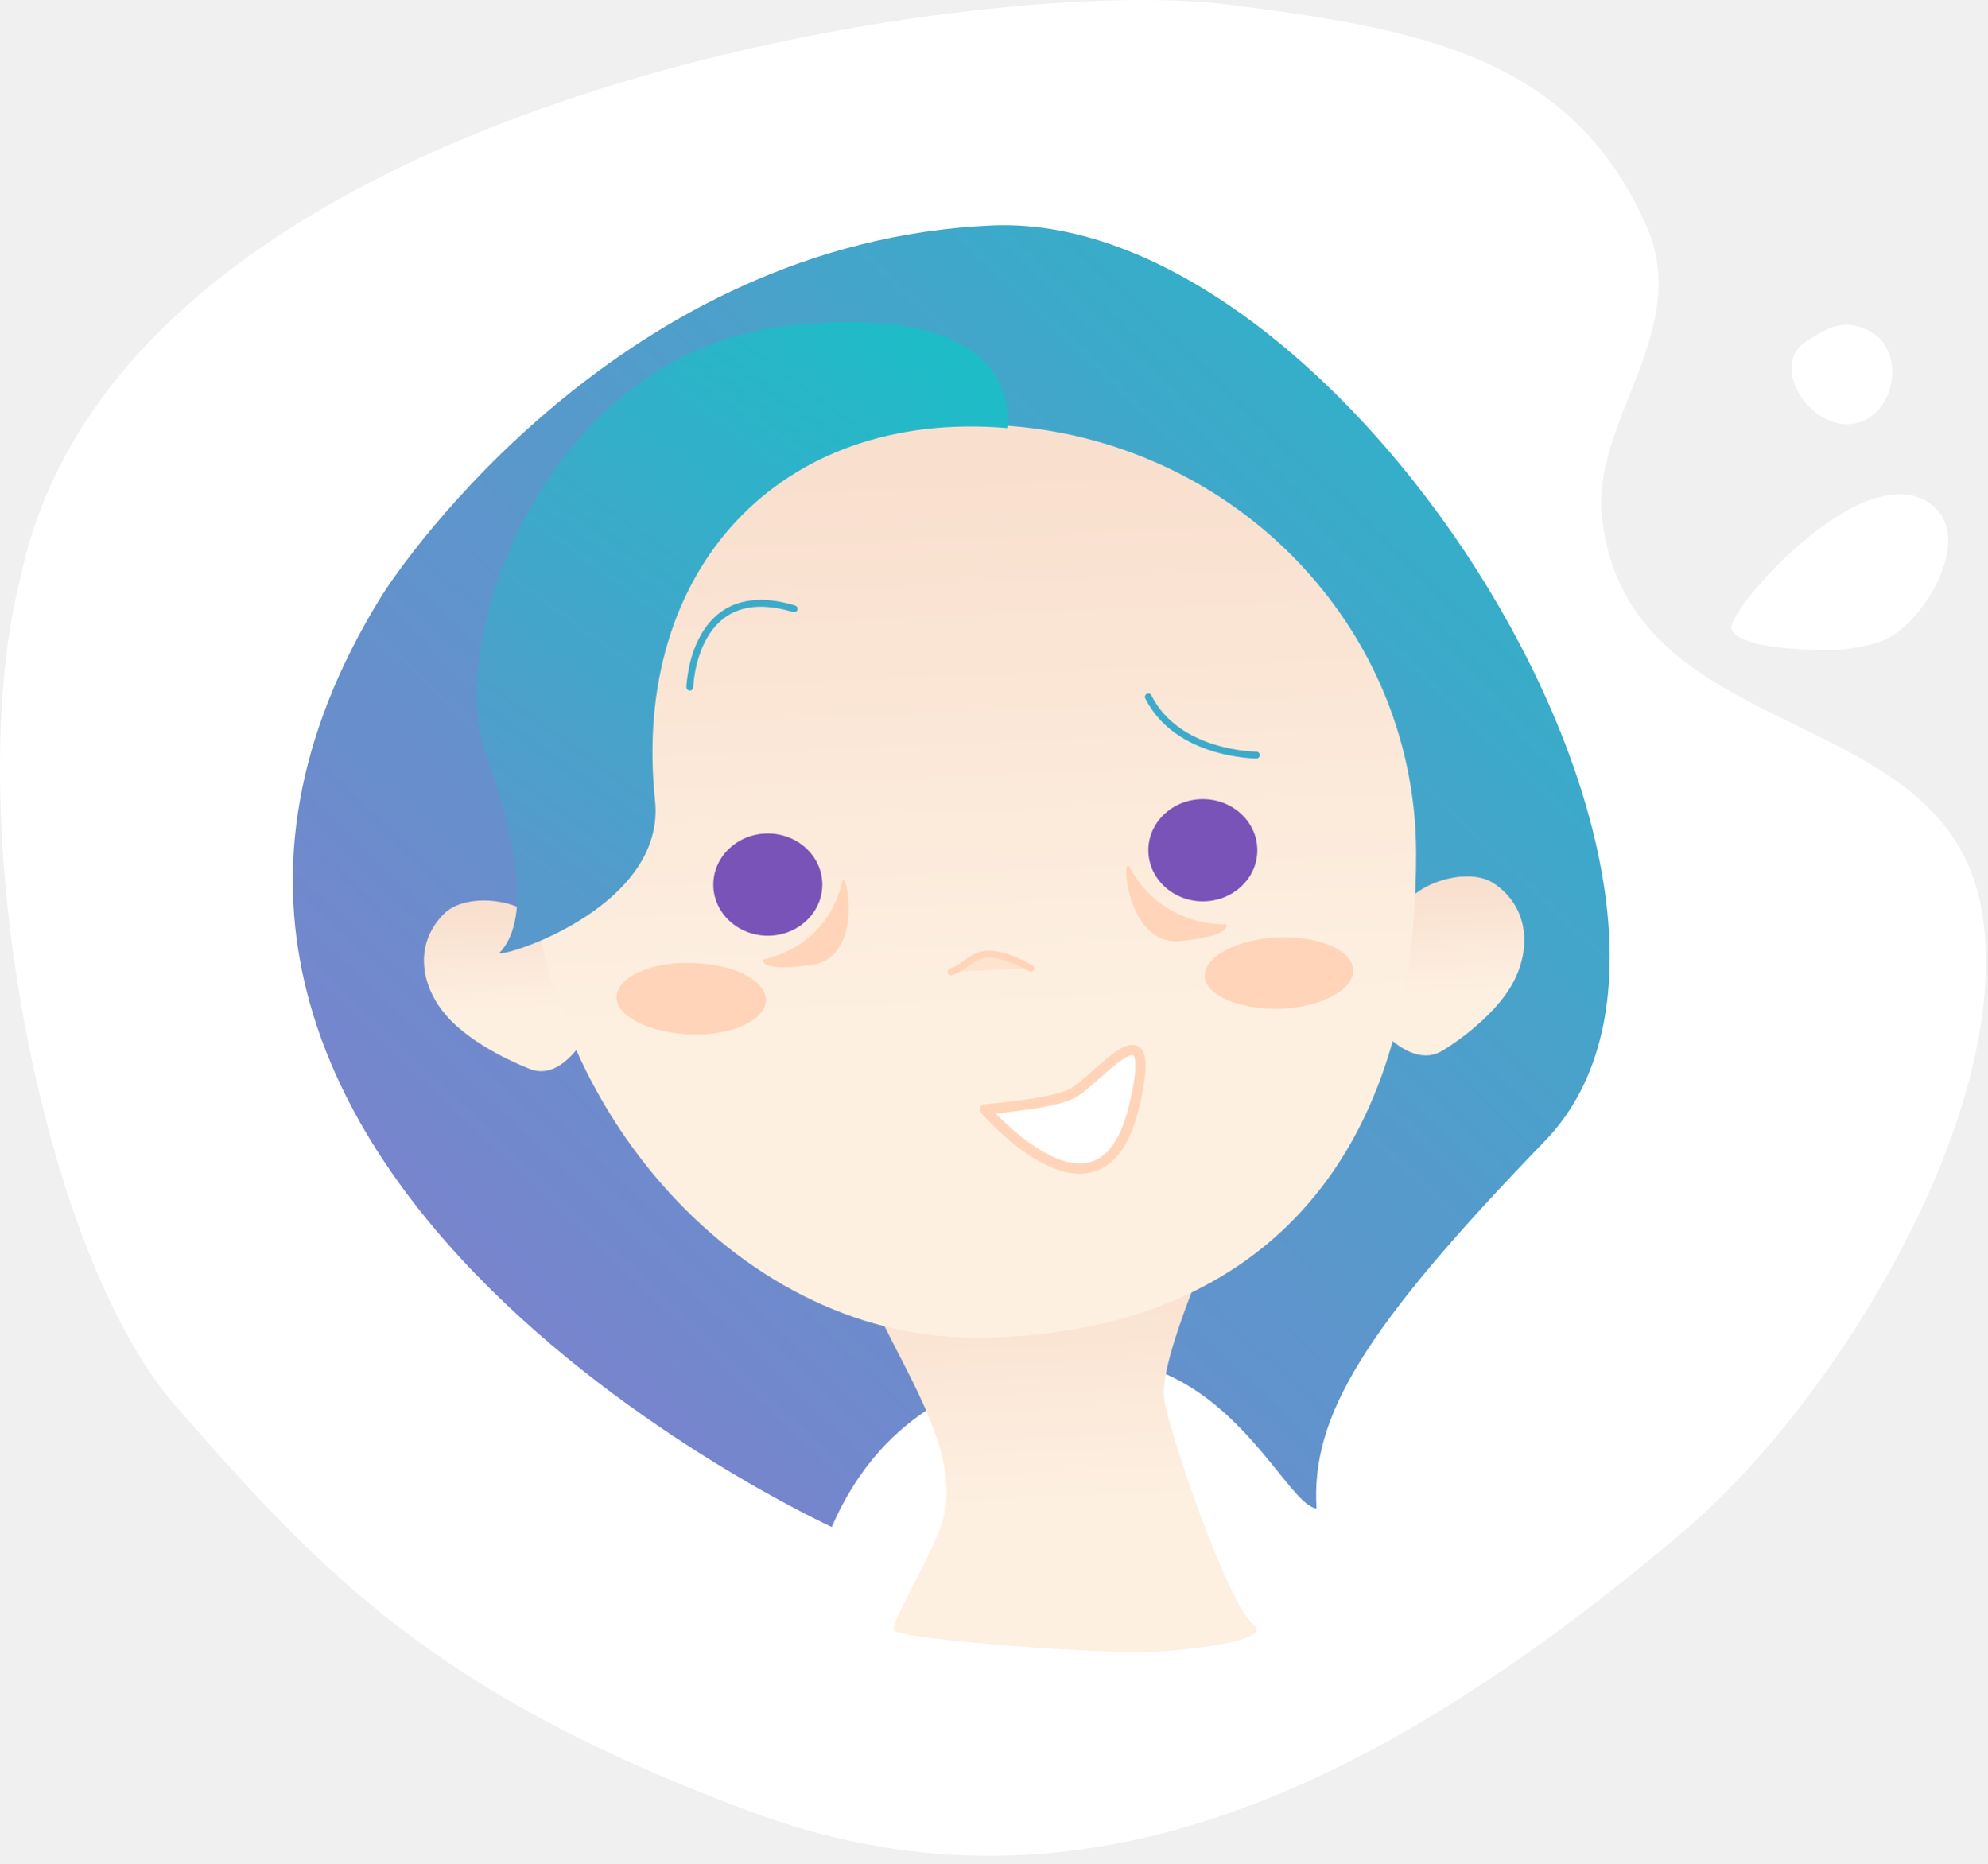
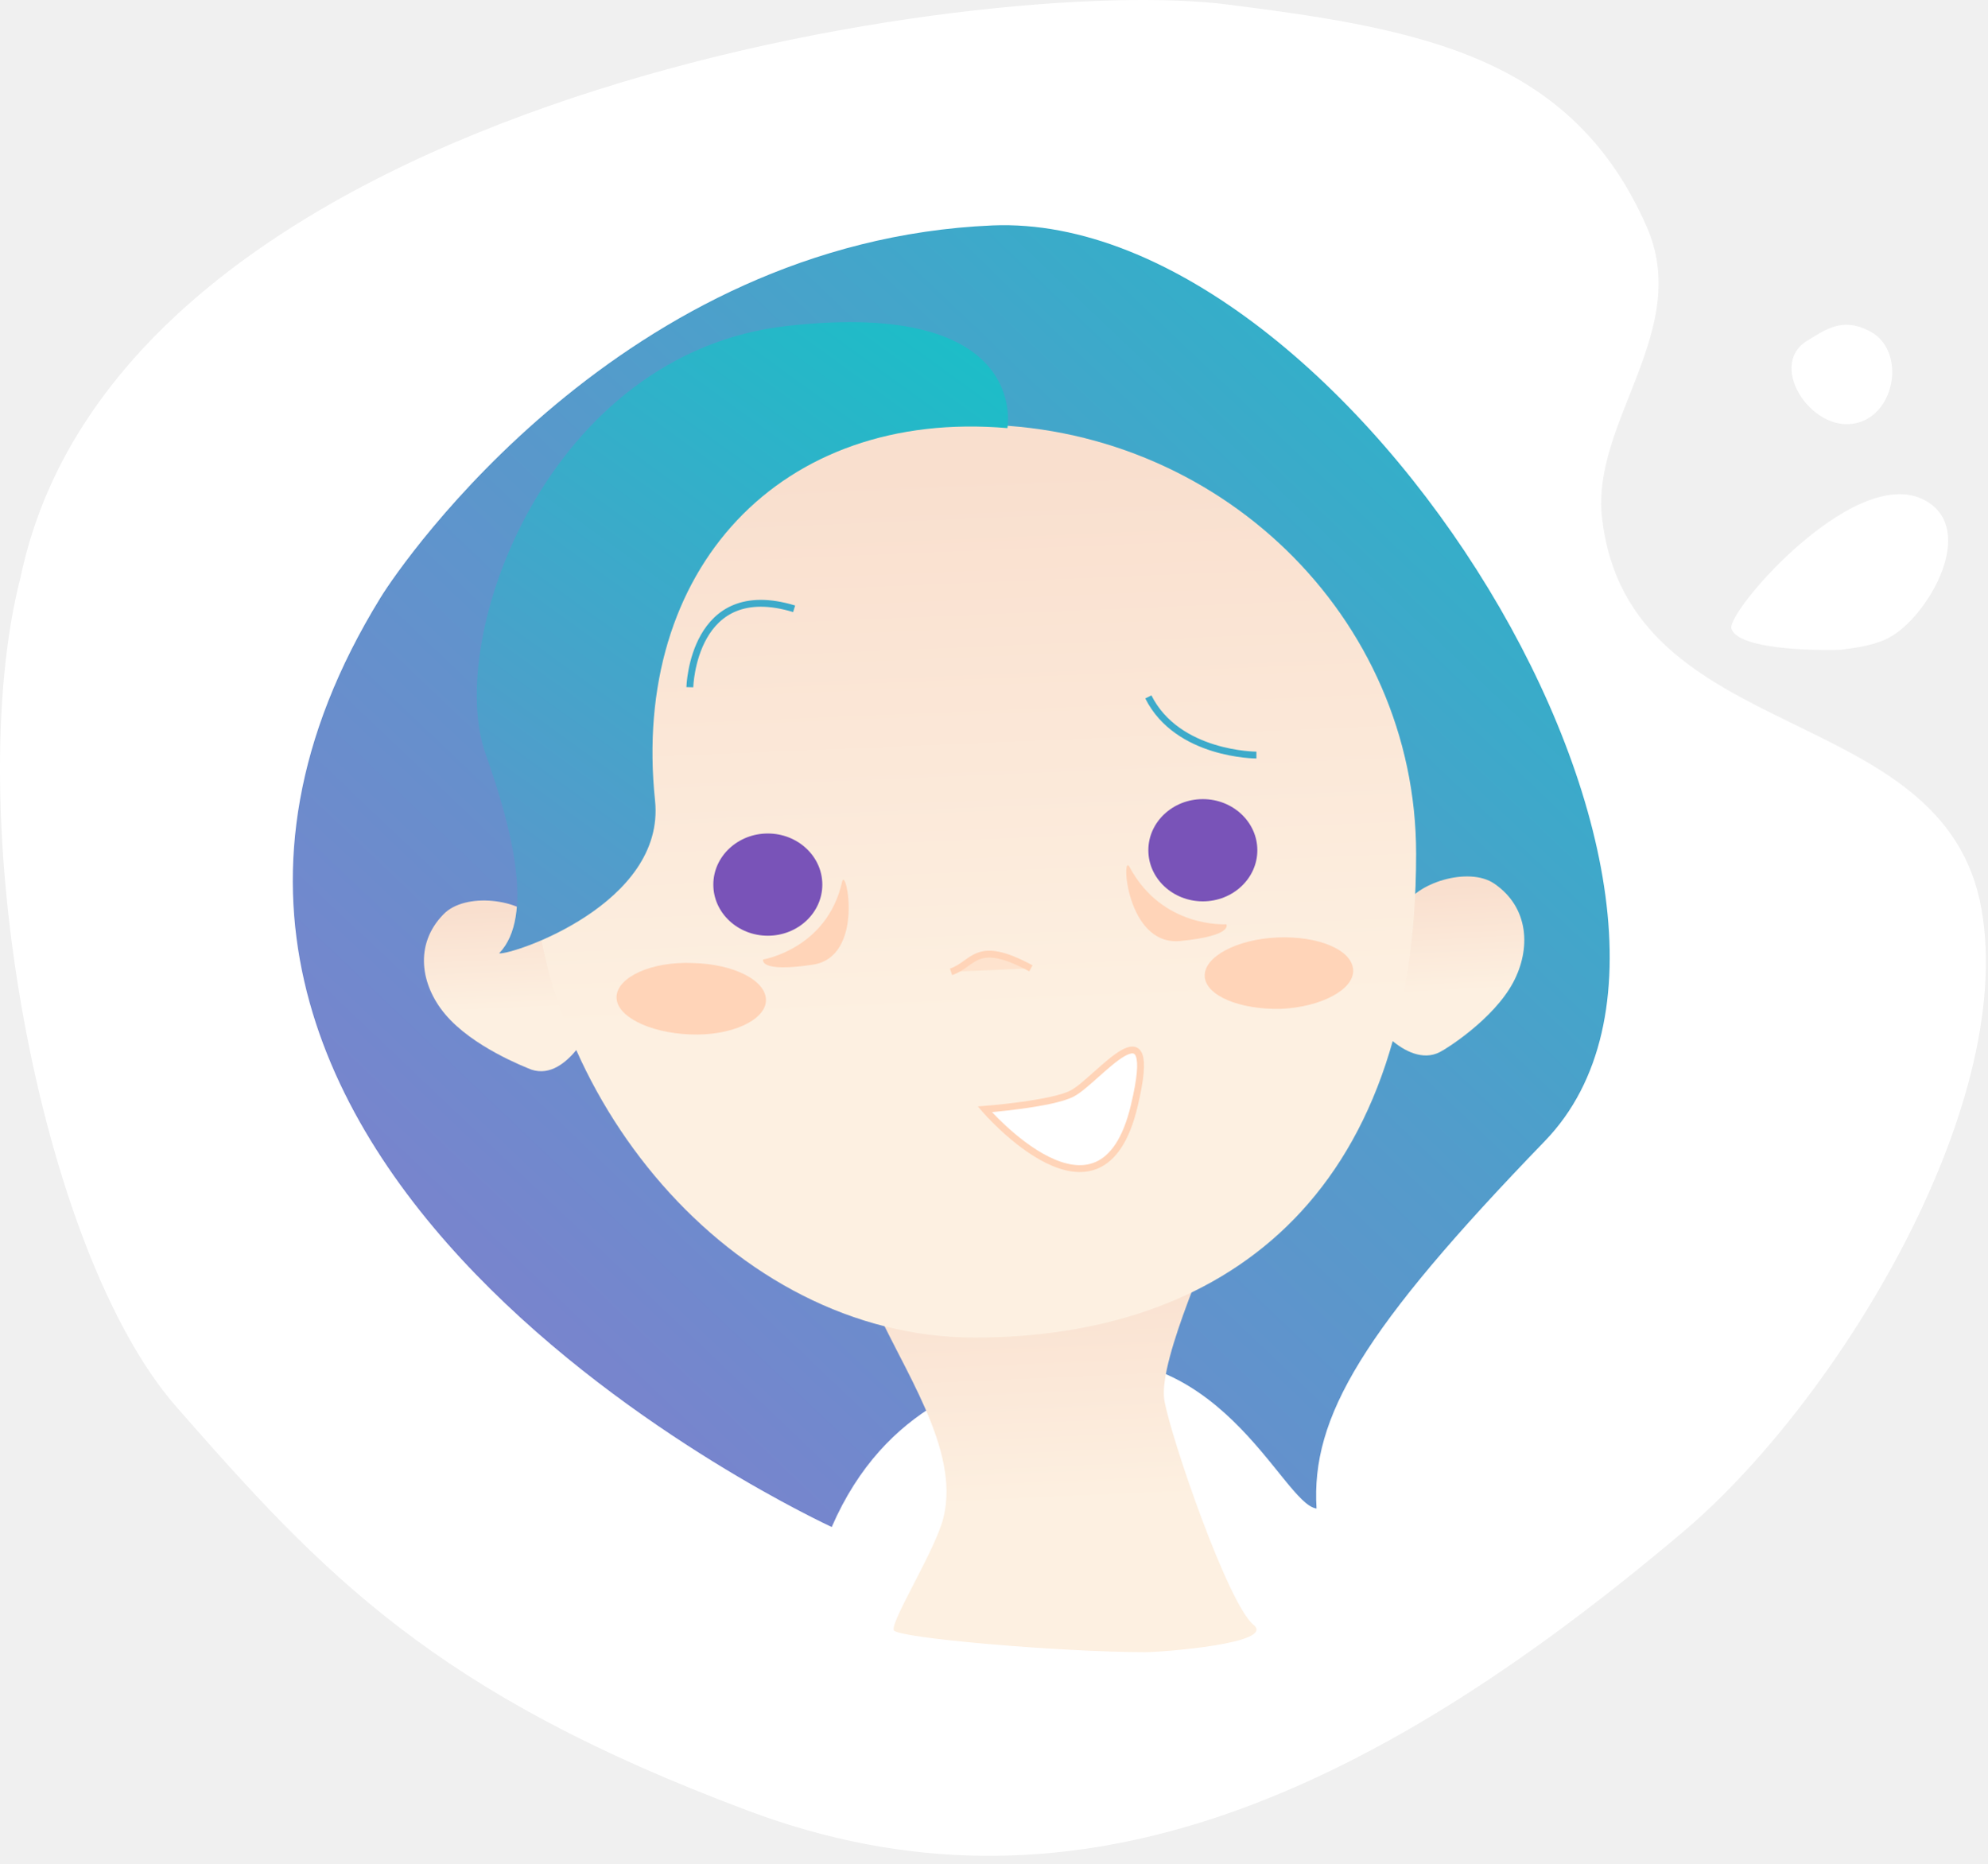
<svg xmlns="http://www.w3.org/2000/svg" width="290" height="272" viewBox="0 0 290 272" fill="none">
  <path d="M2.996 84.256C-5.759 118.389 5.528 182.304 25.781 205.357C47.089 229.695 63.334 247.109 109.115 264.225C155.423 281.638 198.462 263.434 245.614 223.561C267.766 204.862 294.243 161.922 289.18 132.736C283.8 101.867 237.702 109.386 233.799 75.648C232.112 61.599 247.091 48.143 240.234 32.907C229.264 8.172 207.322 4.214 179.052 0.652C144.558 -3.8 17.764 13.514 2.996 84.256Z" fill="white" />
  <path d="M263.633 49.782C257.726 53.542 264.899 63.93 271.545 61.556C276.925 59.676 277.979 50.673 272.6 48.199C268.802 46.319 266.376 48.1 263.633 49.782Z" fill="white" />
  <path d="M268.711 94.82C270.926 94.523 273.88 94.128 275.884 92.94C281.158 89.972 288.015 78.397 281.897 73.647C271.981 66.029 251.833 89.28 252.677 91.753C253.732 95.117 267.445 94.919 268.711 94.82Z" fill="white" />
  <path d="M55.559 87.169C58.713 82.024 90.935 35.212 144.822 32.897C196.926 30.711 258.902 131.923 225.446 166.518C198.845 194.039 191.304 206.771 192.127 220.146C187.053 219.503 177.73 193.654 152.912 199.055C143.725 200.984 129.191 204.842 121.375 222.847C121.512 222.847 4.689 169.733 55.559 87.169Z" fill="url(#paint0_linear)" />
  <path d="M127.408 189.924C131.522 199.57 140.16 211.401 137.692 221.432C136.595 226.062 130.013 236.479 130.425 237.894C130.836 239.051 154.968 241.109 167.172 241.109C169.64 241.109 186.231 239.823 182.94 237.122C179.238 234.164 170.874 209.858 169.914 204.328C168.954 198.283 177.73 180.15 177.181 179.507C176.907 179.25 150.855 184.008 143.588 185.937C137.966 187.609 125.214 184.651 127.408 189.924Z" fill="url(#paint1_linear)" />
  <path d="M78.527 134.495C76.059 131.151 67.832 130.123 64.678 133.466C60.428 137.839 61.388 143.755 64.953 147.999C68.929 152.757 76.608 155.715 77.567 156.101C80.31 157.001 82.641 155.072 84.286 153.014L78.527 134.495Z" fill="url(#paint2_linear)" />
  <path d="M204.783 132.566C206.428 128.837 214.381 126.393 218.083 128.965C223.156 132.438 223.43 138.482 220.825 143.369C217.946 148.77 210.953 153.143 210.13 153.529C207.662 154.815 204.92 153.4 203 151.728L204.783 132.566Z" fill="url(#paint3_linear)" />
  <path d="M77.772 124.593C77.772 89.998 89.975 61.962 142.217 61.962C177.73 61.962 206.661 89.998 206.661 124.593C206.661 175.392 177.867 195.197 142.217 195.197C106.566 195.197 77.772 159.187 77.772 124.593Z" fill="url(#paint4_linear)" />
  <path d="M167.583 124.078C167.583 119.963 171.148 116.619 175.536 116.619C179.923 116.619 183.488 119.963 183.488 124.078C183.488 128.193 179.923 131.537 175.536 131.537C171.148 131.537 167.583 128.193 167.583 124.078Z" fill="#7953B8" />
  <path d="M104.098 129.094C104.098 124.979 107.663 121.635 112.051 121.635C116.439 121.635 120.004 124.979 120.004 129.094C120.004 133.209 116.439 136.553 112.051 136.553C107.663 136.553 104.098 133.209 104.098 129.094Z" fill="#7953B8" />
-   <path d="M100.67 100.287C100.67 100.287 101.082 84.34 115.89 88.841" stroke="#3DAACA" stroke-linecap="round" stroke-linejoin="round" />
-   <path d="M183.351 110.189C183.351 110.189 171.834 110.189 167.583 101.701" stroke="#3DAACA" stroke-linecap="round" stroke-linejoin="round" />
+   <path d="M100.67 100.287C100.67 100.287 101.082 84.34 115.89 88.841" stroke="#3DAACA" strokeLinecap="round" strokeLinejoin="round" />
+   <path d="M183.351 110.189C183.351 110.189 171.834 110.189 167.583 101.701" stroke="#3DAACA" strokeLinecap="round" strokeLinejoin="round" />
  <path d="M164.841 126.521C163.607 124.206 164.292 138.096 172.245 137.324C180.061 136.553 178.964 134.881 178.964 134.881C178.964 134.881 169.64 135.524 164.841 126.521Z" fill="#FFD4B8" />
  <path d="M122.883 128.708C123.432 126.136 126.311 139.768 118.496 140.797C110.68 141.954 111.365 140.025 111.365 140.025C111.365 140.025 120.689 138.482 122.883 128.708Z" fill="#FFD4B8" />
-   <path d="M143.725 161.888C143.725 161.888 160.727 181.693 165.526 161.374C169.365 145.298 160.179 157.644 156.477 159.573C153.597 161.116 143.725 161.888 143.725 161.888Z" fill="white" stroke="#FFD4B8" stroke-width="1.5" stroke-linecap="round" stroke-linejoin="round" />
+   <path d="M143.725 161.888C143.725 161.888 160.727 181.693 165.526 161.374C169.365 145.298 160.179 157.644 156.477 159.573C153.597 161.116 143.725 161.888 143.725 161.888Z" fill="white" stroke="#FFD4B8" strokeWidth="1.5" strokeLinecap="round" strokeLinejoin="round" />
  <path d="M175.81 142.469C175.673 139.64 180.472 137.067 186.368 136.81C192.401 136.553 197.337 138.611 197.474 141.569C197.611 144.398 192.812 146.97 186.916 147.227C180.883 147.356 175.947 145.298 175.81 142.469Z" fill="#FFD4B8" />
  <path d="M89.975 145.427C90.112 142.598 95.049 140.283 101.082 140.54C107.115 140.669 111.914 143.112 111.777 146.07C111.64 148.899 106.704 151.214 100.67 150.957C94.637 150.7 89.838 148.256 89.975 145.427Z" fill="#FFD4B8" />
  <path d="M138.789 141.826C142.217 140.669 142.354 136.939 150.443 141.312L138.789 141.826Z" fill="#FFD8BF" fill-opacity="0.5" />
-   <path d="M138.789 141.826C142.217 140.669 142.354 136.939 150.443 141.312" stroke="#FFD4B8" stroke-linecap="round" stroke-linejoin="round" />
+   <path d="M138.789 141.826C142.217 140.669 142.354 136.939 150.443 141.312" stroke="#FFD4B8" strokeLinecap="round" strokeLinejoin="round" />
  <path d="M147.016 62.476C147.016 62.476 150.443 43.571 114.93 47.558C79.966 51.416 64.746 93.213 70.916 110.189C74.618 120.606 78.046 133.723 72.836 139.125C74.755 139.382 97.105 131.923 95.597 116.876C92.032 83.053 113.939 59.623 147.016 62.476Z" fill="url(#paint5_linear)" />
  <defs>
    <linearGradient id="paint0_linear" x1="138.657" y1="-73.433" x2="-115.406" y2="193.821" gradientUnits="userSpaceOnUse">
      <stop stop-color="#1DBDC8" />
      <stop offset="0.04" stop-color="#23B9C8" />
      <stop offset="0.35" stop-color="#549BCB" />
      <stop offset="0.63" stop-color="#7785CD" />
      <stop offset="0.85" stop-color="#8D77CF" />
      <stop offset="1" stop-color="#9572CF" />
    </linearGradient>
    <linearGradient id="paint1_linear" x1="173.414" y1="218.59" x2="171.786" y2="181.839" gradientUnits="userSpaceOnUse">
      <stop stop-color="#FDF0E1" />
      <stop offset="1" stop-color="#F9DFCE" />
    </linearGradient>
    <linearGradient id="paint2_linear" x1="80.315" y1="147.222" x2="79.648" y2="132.362" gradientUnits="userSpaceOnUse">
      <stop stop-color="#FDF0E1" />
      <stop offset="1" stop-color="#F9DFCE" />
    </linearGradient>
    <linearGradient id="paint3_linear" x1="219.002" y1="144.479" x2="218.157" y2="128.91" gradientUnits="userSpaceOnUse">
      <stop stop-color="#FDF0E1" />
      <stop offset="1" stop-color="#F9DFCE" />
    </linearGradient>
    <linearGradient id="paint4_linear" x1="183.833" y1="146.5" x2="180.512" y2="67.008" gradientUnits="userSpaceOnUse">
      <stop stop-color="#FDF0E1" />
      <stop offset="1" stop-color="#F9DFCE" />
    </linearGradient>
    <linearGradient id="paint5_linear" x1="31.786" y1="-27.929" x2="-128.407" y2="193.12" gradientUnits="userSpaceOnUse">
      <stop stop-color="#1DBDC8" />
      <stop offset="0.04" stop-color="#23B9C8" />
      <stop offset="0.35" stop-color="#549BCB" />
      <stop offset="0.63" stop-color="#7785CD" />
      <stop offset="0.85" stop-color="#8D77CF" />
      <stop offset="1" stop-color="#9572CF" />
    </linearGradient>
  </defs>
</svg>
